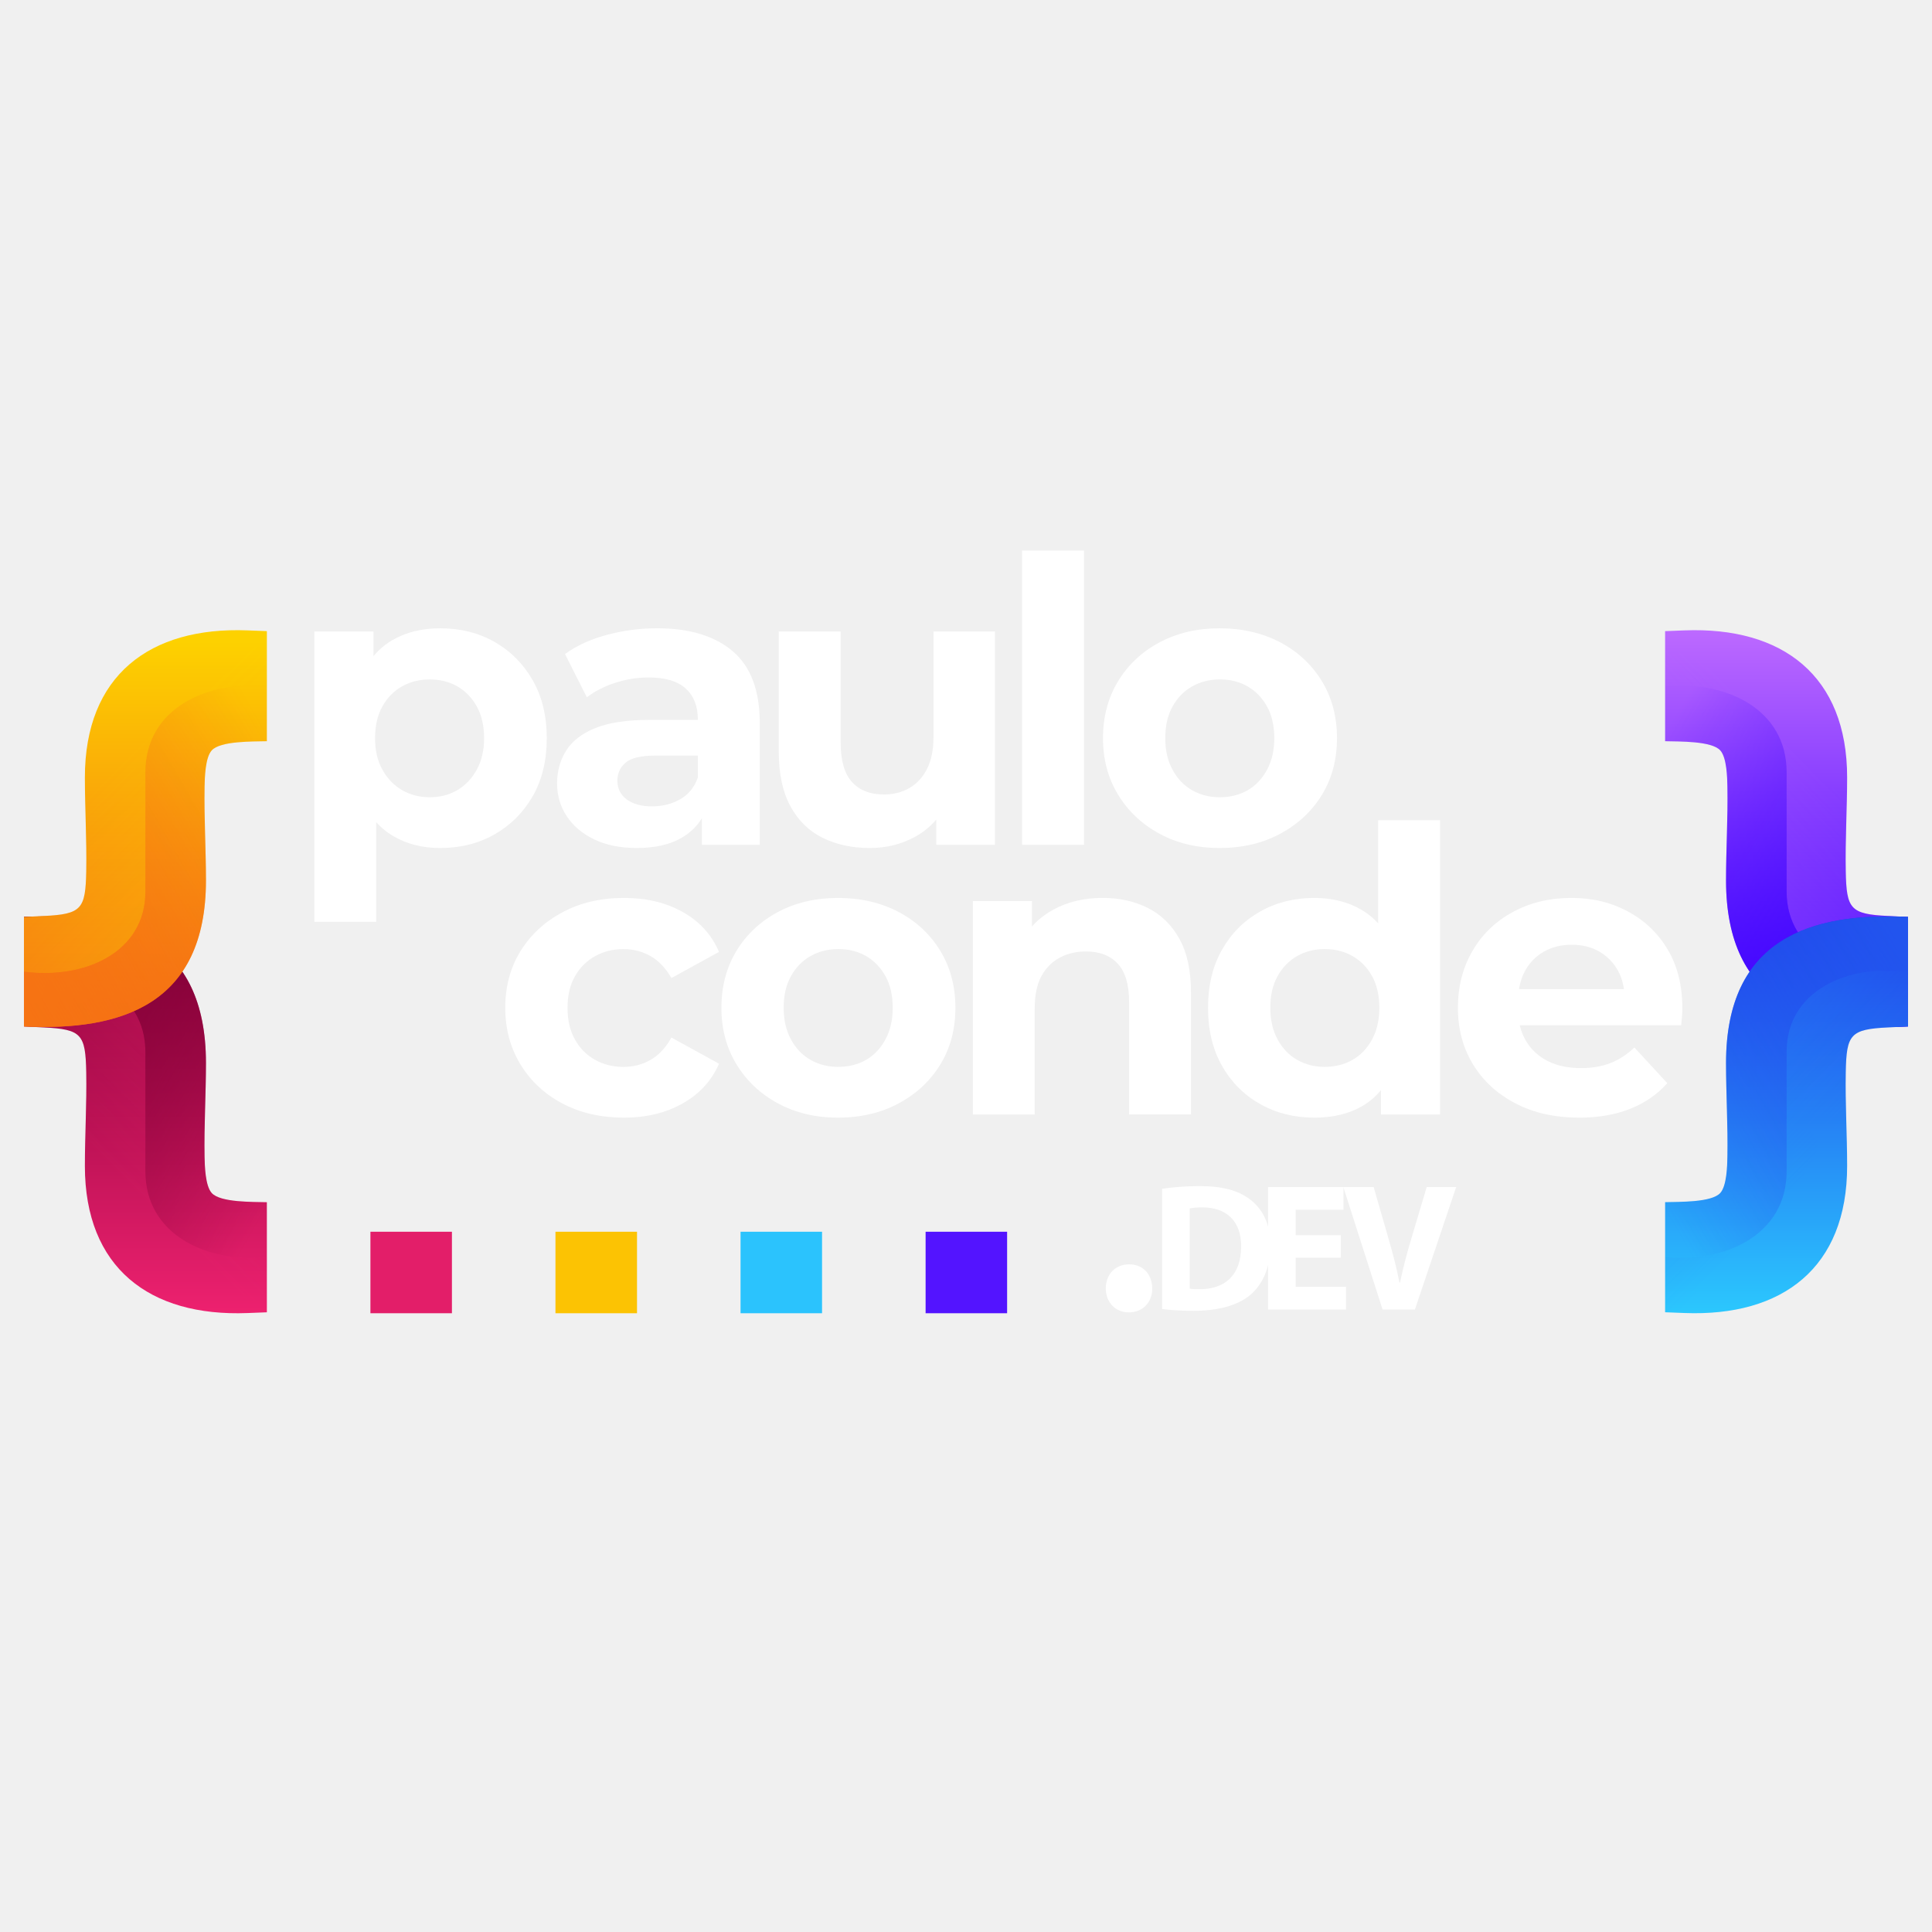
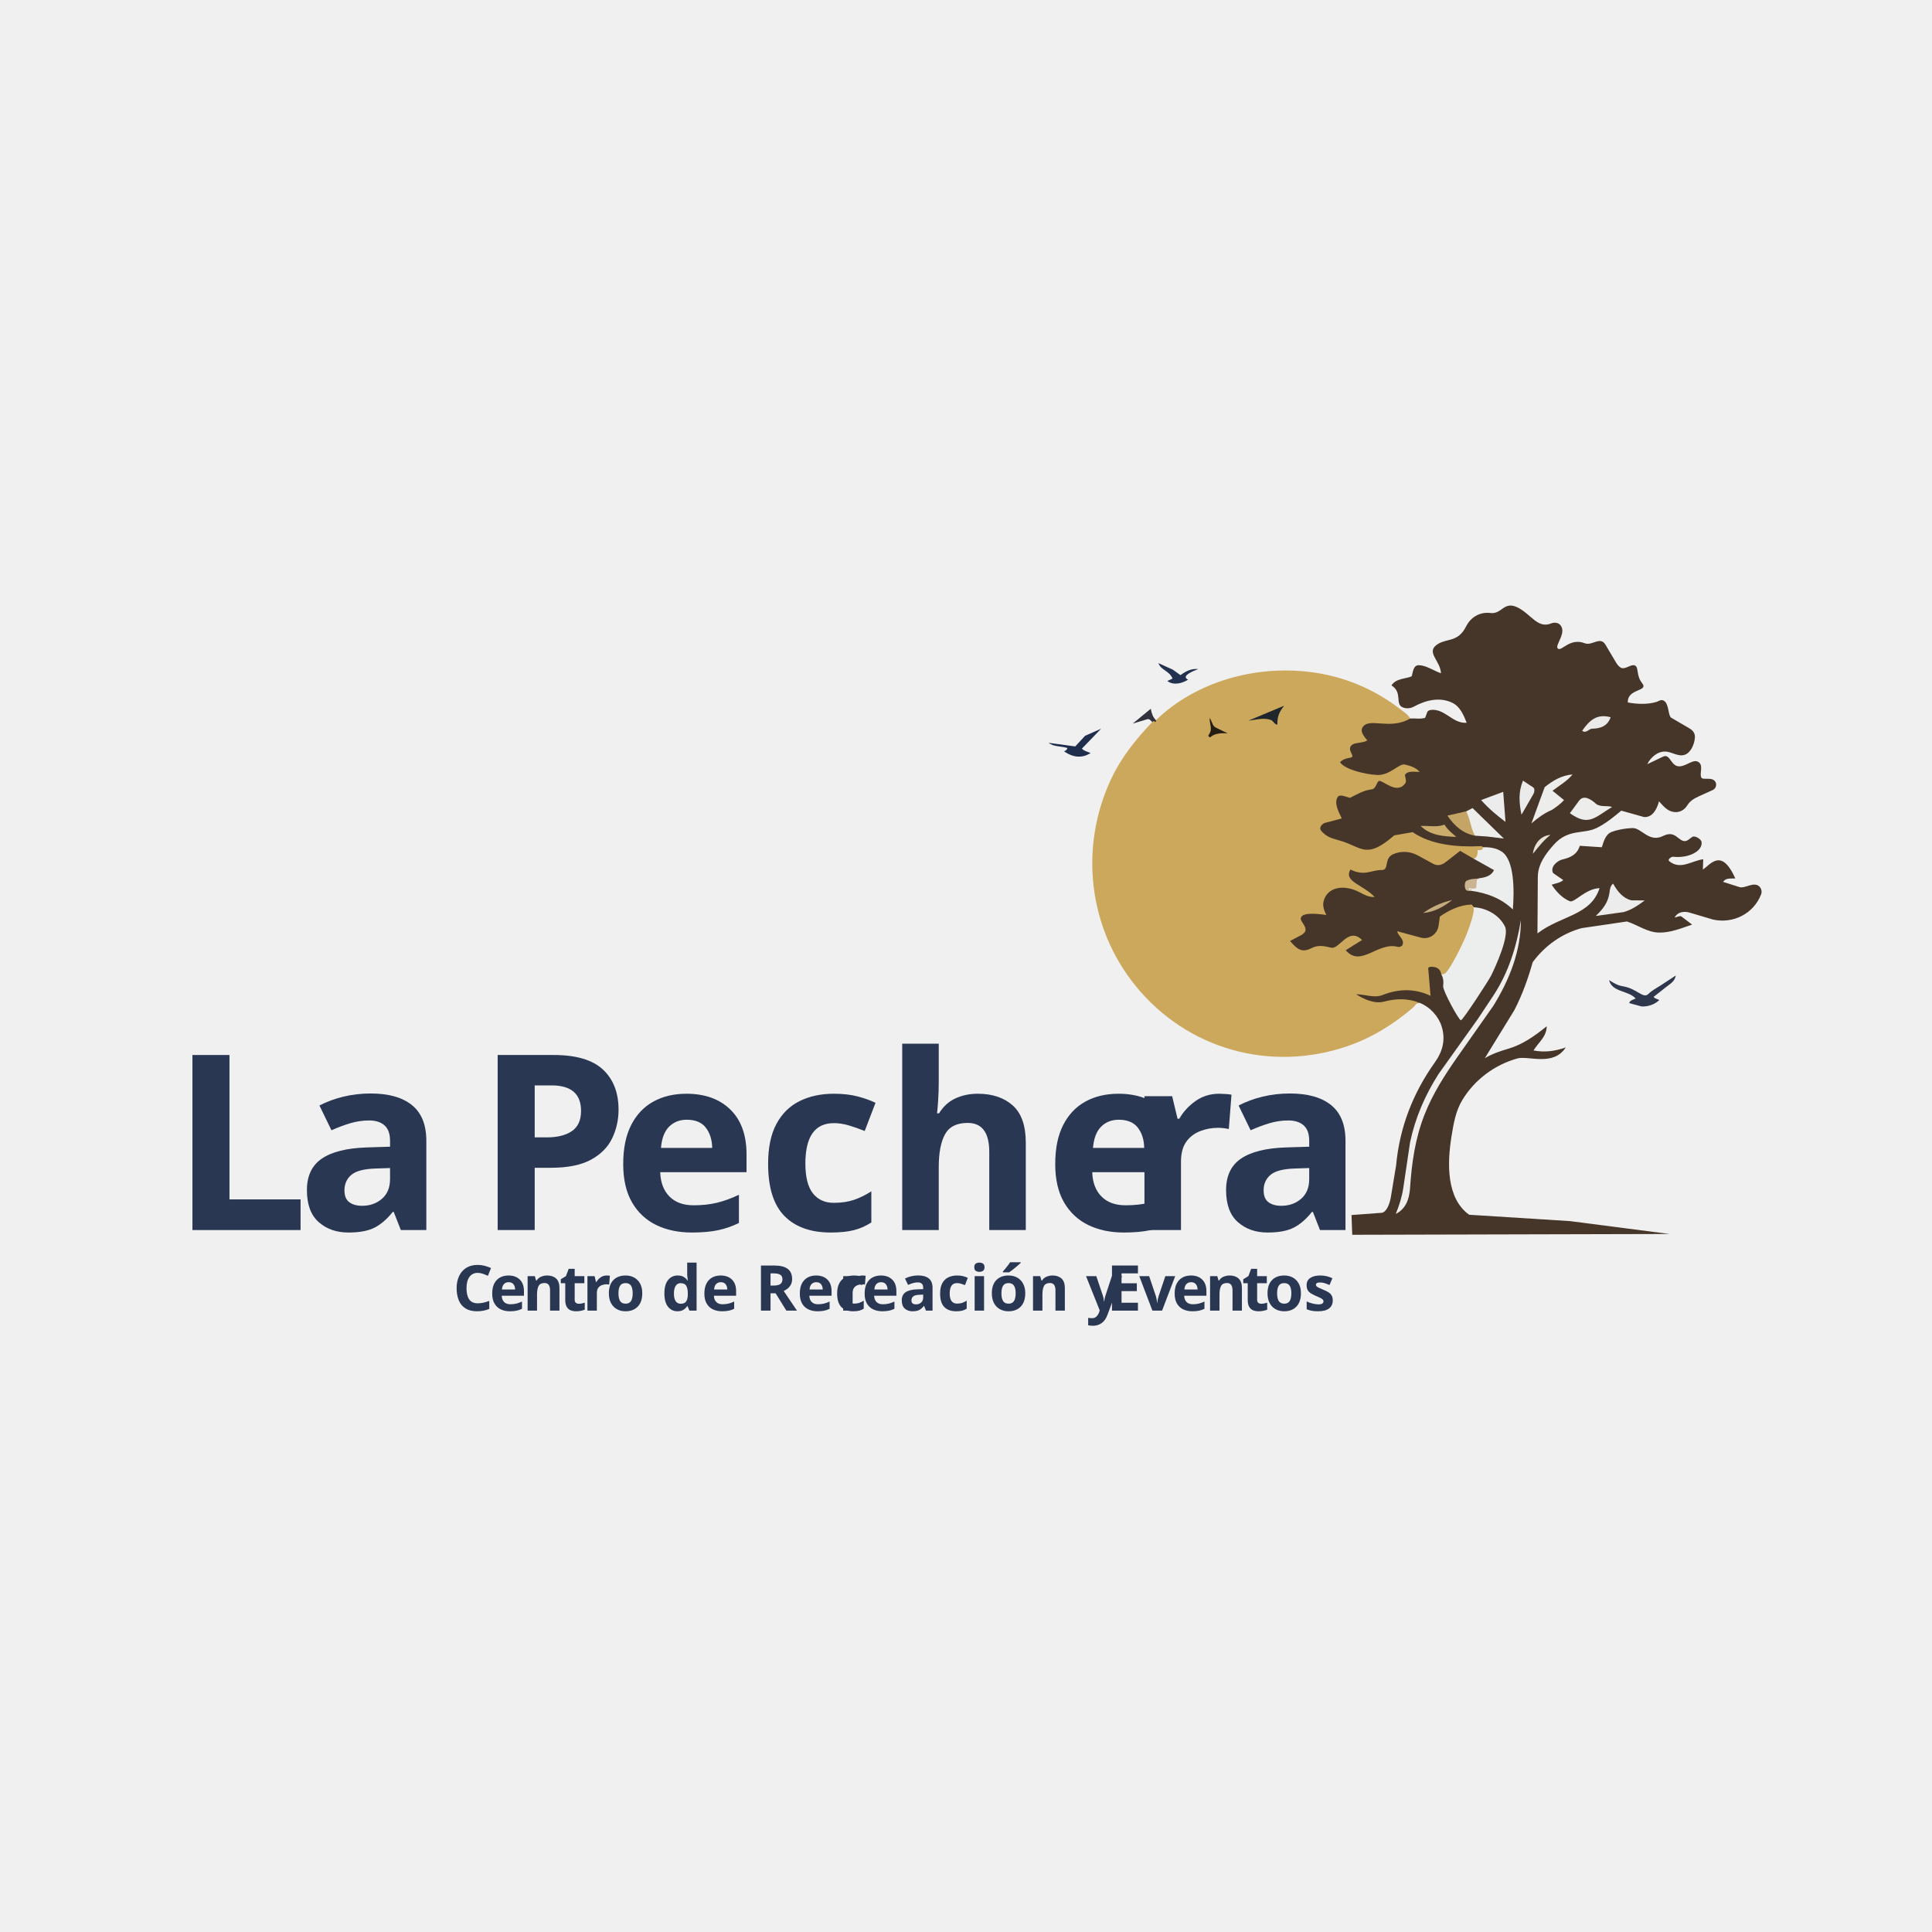
- <svg xmlns="http://www.w3.org/2000/svg" xmlns:xlink="http://www.w3.org/1999/xlink" id="Layer_1" data-name="Layer 1" viewBox="0 0 1080 1080">
+ <svg xmlns="http://www.w3.org/2000/svg" id="Layer_1" data-name="Layer 1" viewBox="0 0 1080 1080">
  <defs>
    <style>
      .cls-1 {
-         mask: url(#mask);
+         fill: #251d13;
      }

      .cls-2 {
-         fill: #f67313;
+         fill: #1f2e4c;
      }

-       .cls-2, .cls-3, .cls-4, .cls-5, .cls-6, .cls-7, .cls-8, .cls-9 {
-         fill-rule: evenodd;
+       .cls-3 {
+         fill: #1f262c;
+       }
+ 
+       .cls-4 {
+         fill: #c9b390;
+       }
+ 
+       .cls-5 {
+         font-size: 35.31px;
+       }
+ 
+       .cls-5, .cls-6 {
+         fill: #293752;
+         font-family: MyriadPro-Bold, 'Myriad Pro';
+         font-weight: 700;
+       }
+ 
+       .cls-6 {
+         font-size: 137.06px;
+       }
+ 
+       .cls-7 {
+         fill: #edecec;
+       }
+ 
+       .cls-8 {
+         fill: #233150;
+       }
+ 
+       .cls-9 {
+         letter-spacing: 0em;
      }

      .cls-10 {
-         fill: #2bc3fd;
+         fill: #efeeec;
      }

      .cls-11 {
-         fill: url(#linear-gradient-8);
+         fill: #cbac6c;
      }

      .cls-12 {
-         fill: url(#linear-gradient-7);
+         fill: #eceded;
      }

      .cls-13 {
-         fill: url(#linear-gradient-5);
+         fill: #c4ac7e;
      }

      .cls-14 {
-         fill: url(#linear-gradient-6);
+         fill: #ecebeb;
      }

      .cls-15 {
-         fill: url(#linear-gradient-9);
+         fill: #cca85c;
      }

      .cls-16 {
-         fill: url(#linear-gradient-4);
+         fill: #c5a565;
      }

      .cls-17 {
-         fill: url(#linear-gradient-3);
+         fill: #32323e;
      }

      .cls-18 {
-         fill: url(#linear-gradient-2);
+         fill: #ebeae8;
      }

      .cls-19 {
-         fill: url(#linear-gradient);
+         fill: #eae2d8;
      }

      .cls-20 {
-         mask: url(#mask-2);
+         fill: #2f374d;
      }

      .cls-21 {
-         mask: url(#mask-3);
+         letter-spacing: -.02em;
      }

      .cls-22 {
-         mask: url(#mask-4);
+         letter-spacing: -.01em;
      }

      .cls-23 {
-         mask: url(#mask-5);
+         letter-spacing: -.02em;
      }

      .cls-24 {
-         mask: url(#mask-7);
+         fill: #ededec;
      }

      .cls-25 {
-         mask: url(#mask-6);
+         letter-spacing: 0em;
      }

      .cls-26 {
-         mask: url(#mask-1);
-       }
- 
-       .cls-3 {
-         fill: #830037;
-       }
- 
-       .cls-4 {
-         fill: #2684f5;
+         letter-spacing: 0em;
      }

      .cls-27 {
-         clip-path: url(#clippath-1);
+         letter-spacing: -.01em;
      }

      .cls-28 {
-         clip-path: url(#clippath-3);
+         letter-spacing: -.01em;
      }

      .cls-29 {
-         clip-path: url(#clippath-2);
+         letter-spacing: 0em;
      }

      .cls-30 {
-         fill: #fcc303;
+         letter-spacing: 0em;
      }

      .cls-31 {
-         fill: #fff;
+         fill: #463629;
      }

      .cls-32 {
-         clip-rule: evenodd;
-         fill: none;
+         letter-spacing: 0em;
      }

      .cls-33 {
-         fill: url(#linear-gradient-10);
-       }
- 
-       .cls-34 {
-         fill: url(#linear-gradient-11);
-       }
- 
-       .cls-35 {
-         fill: url(#linear-gradient-12);
-       }
- 
-       .cls-5 {
-         fill: #eb206e;
-       }
- 
-       .cls-36 {
-         fill: #e31e69;
-       }
- 
-       .cls-6 {
-         fill: #25e;
-       }
- 
-       .cls-7 {
-         fill: #4004ff;
-       }
- 
-       .cls-8 {
-         fill: #b866ff;
-       }
- 
-       .cls-37 {
-         fill: #5314ff;
-       }
- 
-       .cls-38 {
-         clip-path: url(#clippath);
-       }
- 
-       .cls-9 {
-         fill: #fdd000;
+         fill: #ececec;
      }
    </style>
-     <clipPath id="clippath">
-       <path class="cls-32" d="M13.39,512.58v61.22l11.08.54c21.22,1.01,23.33,3.87,23.74,25.06.31,17.34-.76,34.99-.76,52.42,0,56.82,36.12,84.32,90.96,82.18l10.77-.42v-61.54c-7.82-.23-26.04.25-30.86-5.17-3.61-4.06-3.85-15.16-3.97-20.22-.31-17.33.78-34.99.78-52.42,0-69.46-47.42-84.28-101.74-81.65" />
-     </clipPath>
-     <linearGradient id="linear-gradient" x1="-1259.2" y1="586.36" x2="-1259.2" y2="366.56" gradientTransform="translate(-1177.91 1100.66) rotate(-180)" gradientUnits="userSpaceOnUse">
-       <stop offset="0" stop-color="#820036" />
-       <stop offset="1" stop-color="#ed216f" />
-     </linearGradient>
-     <linearGradient id="linear-gradient-2" x1="-1517.02" y1="1001.93" x2="-1337.27" y2="822.18" gradientTransform="translate(-1273.92 1478.39) rotate(-180)" gradientUnits="userSpaceOnUse">
-       <stop offset="0" stop-color="#fff" />
-       <stop offset="1" stop-color="#000" />
-     </linearGradient>
-     <mask id="mask" x="13.39" y="542.42" width="135.79" height="191.69" maskUnits="userSpaceOnUse">
-       <rect class="cls-18" x="13.39" y="542.42" width="135.79" height="191.69" />
-     </mask>
-     <linearGradient id="linear-gradient-3" x1="-1264.51" y1="920.9" x2="-1435.99" y2="821.96" gradientTransform="translate(-1273.92 1476.31) rotate(-180)" xlink:href="#linear-gradient-2" />
-     <mask id="mask-1" x="13.39" y="512.29" width="135.79" height="190.9" maskUnits="userSpaceOnUse">
-       <rect class="cls-17" x="13.39" y="512.29" width="135.79" height="190.9" />
-     </mask>
-     <clipPath id="clippath-1">
-       <path class="cls-32" d="M13.39,573.8v-61.22l11.08-.54c21.22-1.01,23.33-3.88,23.74-25.05.31-17.34-.76-35-.76-52.42,0-56.83,36.12-84.33,90.96-82.18l10.77.42v61.53c-7.82.23-26.04-.25-30.86,5.17-3.61,4.05-3.85,15.16-3.97,20.2-.31,17.34.78,35,.78,52.42,0,69.47-47.42,84.29-101.74,81.65" />
-     </clipPath>
-     <linearGradient id="linear-gradient-4" x1="-1259.2" y1="526.59" x2="-1259.2" y2="742.19" gradientTransform="translate(-1177.91 1100.66) rotate(-180)" gradientUnits="userSpaceOnUse">
-       <stop offset="0" stop-color="#f56b15" />
-       <stop offset="1" stop-color="#fdd100" />
-     </linearGradient>
-     <linearGradient id="linear-gradient-5" x1="-1517.05" y1="855.46" x2="-1337.3" y2="1035.06" gradientTransform="translate(-1273.92 1465.28) rotate(-180)" xlink:href="#linear-gradient-2" />
-     <mask id="mask-2" x="13.39" y="352.27" width="135.79" height="191.68" maskUnits="userSpaceOnUse">
-       <rect class="cls-13" x="13.39" y="352.27" width="135.79" height="191.68" />
-     </mask>
-     <linearGradient id="linear-gradient-6" x1="-1264.5" y1="936.44" x2="-1435.99" y2="1035.39" gradientTransform="translate(-1273.92 1467.41) rotate(-180)" xlink:href="#linear-gradient-2" />
-     <mask id="mask-3" x="13.39" y="383.18" width="135.79" height="190.91" maskUnits="userSpaceOnUse">
-       <rect class="cls-14" x="13.39" y="383.18" width="135.79" height="190.91" />
-     </mask>
-     <clipPath id="clippath-2">
-       <path class="cls-32" d="M1066.61,573.8v-61.22l-11.09-.54c-21.23-1.02-23.34-3.88-23.73-25.06-.33-17.34.77-35,.77-52.41,0-56.83-36.12-84.33-90.97-82.18l-10.78.42v61.53c7.81.23,26.05-.25,30.87,5.17,3.61,4.05,3.86,15.16,3.95,20.2.33,17.34-.77,35-.77,52.42,0,69.47,47.43,84.29,101.74,81.65" />
-     </clipPath>
-     <linearGradient id="linear-gradient-7" x1="-2176.62" y1="526.45" x2="-2176.62" y2="747.71" gradientTransform="translate(-1177.91 1100.66) rotate(-180)" gradientUnits="userSpaceOnUse">
-       <stop offset="0" stop-color="#3a00ff" />
-       <stop offset="1" stop-color="#bc69ff" />
-     </linearGradient>
-     <linearGradient id="linear-gradient-8" x1="-2038.68" y1="855.45" x2="-2218.44" y2="1035.07" gradientTransform="translate(-1201.82 1465.28) rotate(-180)" xlink:href="#linear-gradient-2" />
-     <mask id="mask-4" x="930.81" y="352.26" width="135.79" height="191.69" maskUnits="userSpaceOnUse">
-       <rect class="cls-11" x="930.81" y="352.26" width="135.79" height="191.68" />
-     </mask>
-     <linearGradient id="linear-gradient-9" x1="-2291.23" y1="936.45" x2="-2119.74" y2="1035.4" gradientTransform="translate(-1201.82 1467.41) rotate(-180)" xlink:href="#linear-gradient-2" />
-     <mask id="mask-5" x="930.81" y="383.17" width="135.79" height="190.91" maskUnits="userSpaceOnUse">
-       <rect class="cls-15" x="930.81" y="383.18" width="135.79" height="190.91" />
-     </mask>
-     <clipPath id="clippath-3">
-       <path class="cls-32" d="M1066.61,512.58v61.22l-11.09.53c-21.23,1.01-23.34,3.88-23.73,25.06-.33,17.34.77,35,.77,52.42,0,56.82-36.12,84.32-90.97,82.17l-10.78-.42v-61.55c7.81-.23,26.05.26,30.87-5.16,3.61-4.06,3.86-15.17,3.95-20.22.33-17.34-.77-34.99-.77-52.42,0-69.46,47.43-84.3,101.74-81.65" />
-     </clipPath>
-     <linearGradient id="linear-gradient-10" x1="-2176.62" y1="613.64" x2="-2176.62" y2="350.17" gradientTransform="translate(-1177.91 1100.66) rotate(-180)" gradientUnits="userSpaceOnUse">
-       <stop offset="0" stop-color="#1e27e8" />
-       <stop offset="1" stop-color="#2cd2ff" />
-     </linearGradient>
-     <linearGradient id="linear-gradient-11" x1="-2291.23" y1="920.91" x2="-2119.74" y2="821.96" gradientTransform="translate(-1201.82 1476.31) rotate(-180)" xlink:href="#linear-gradient-2" />
-     <mask id="mask-6" x="930.81" y="512.28" width="135.79" height="190.91" maskUnits="userSpaceOnUse">
-       <rect class="cls-34" x="930.81" y="512.28" width="135.79" height="190.91" />
-     </mask>
-     <linearGradient id="linear-gradient-12" x1="-2038.73" y1="1001.93" x2="-2218.48" y2="822.18" gradientTransform="translate(-1201.82 1478.39) rotate(-180)" xlink:href="#linear-gradient-2" />
-     <mask id="mask-7" x="930.81" y="542.42" width="135.79" height="191.69" maskUnits="userSpaceOnUse">
-       <rect class="cls-35" x="930.81" y="542.42" width="135.79" height="191.69" />
-     </mask>
  </defs>
-   <g>
-     <path class="cls-31" d="M175.73,515.28v-162.29h33.03v24.39l-.67,35.47,2.22,35.25v67.18h-34.59ZM246.01,474.04c-9.9,0-18.62-2.22-26.16-6.65-7.54-4.43-13.41-11.2-17.62-20.29s-6.32-20.58-6.32-34.47,2-25.57,5.99-34.59c3.99-9.01,9.79-15.74,17.4-20.17,7.61-4.43,16.52-6.65,26.72-6.65,11.38,0,21.54,2.55,30.48,7.65,8.94,5.1,16.04,12.23,21.28,21.39,5.24,9.17,7.87,19.95,7.87,32.37s-2.63,23.39-7.87,32.48c-5.25,9.09-12.34,16.18-21.28,21.28-8.94,5.1-19.1,7.65-30.48,7.65ZM240.25,445.66c5.76,0,10.9-1.33,15.41-3.99,4.51-2.66,8.13-6.46,10.86-11.42,2.73-4.95,4.1-10.83,4.1-17.62s-1.37-12.86-4.1-17.74c-2.74-4.88-6.36-8.61-10.86-11.2-4.51-2.58-9.64-3.88-15.41-3.88s-10.94,1.3-15.52,3.88c-4.58,2.59-8.24,6.32-10.97,11.2-2.74,4.88-4.1,10.79-4.1,17.74s1.36,12.67,4.1,17.62c2.73,4.95,6.39,8.76,10.97,11.42,4.58,2.66,9.75,3.99,15.52,3.99Z" />
-     <path class="cls-31" d="M355.97,474.04c-9.17,0-17.07-1.59-23.72-4.77-6.65-3.18-11.79-7.5-15.41-12.97-3.62-5.47-5.43-11.6-5.43-18.4s1.74-13.12,5.21-18.51c3.47-5.39,8.98-9.57,16.52-12.53,7.54-2.96,17.44-4.43,29.71-4.43h31.48v19.95h-27.93c-8.13,0-13.71,1.33-16.74,3.99-3.03,2.66-4.54,5.99-4.54,9.98,0,4.43,1.74,7.95,5.21,10.53,3.47,2.59,8.16,3.88,14.08,3.88s11.2-1.33,15.85-3.99c4.66-2.66,7.94-6.72,9.87-12.19l5.32,16.18c-2.52,7.39-7.09,13.12-13.75,17.18-6.65,4.07-15.22,6.1-25.72,6.1ZM392.33,472.27v-23.28l-2.22-5.1v-41.68c0-7.39-2.26-13.15-6.76-17.29-4.51-4.14-11.42-6.21-20.73-6.21-6.36,0-12.6,1-18.73,2.99-6.13,2-11.42,4.69-15.85,8.09l-12.19-24.17c6.5-4.73,14.33-8.31,23.5-10.75,9.16-2.44,18.47-3.66,27.93-3.66,18.18,0,32.29,4.29,42.35,12.86,10.05,8.57,15.08,21.95,15.08,40.13v68.06h-32.37Z" />
-     <path class="cls-31" d="M486.33,474.04c-10.05,0-18.92-1.92-26.6-5.76-7.69-3.84-13.67-9.75-17.96-17.74-4.29-7.98-6.43-18.03-6.43-30.15v-67.4h34.59v62.08c0,10.05,2.11,17.4,6.32,22.06,4.21,4.66,10.16,6.98,17.85,6.98,5.32,0,10.05-1.18,14.19-3.55,4.14-2.36,7.43-5.91,9.87-10.64,2.44-4.73,3.66-10.64,3.66-17.74v-59.19h34.36v119.28h-32.81v-33.03l5.99,9.75c-4.14,8.28-10.05,14.52-17.74,18.73-7.69,4.21-16.11,6.32-25.27,6.32Z" />
-     <path class="cls-31" d="M571.35,472.27v-164.5h34.59v164.5h-34.59Z" />
-     <path class="cls-31" d="M681.76,474.04c-12.56,0-23.76-2.66-33.59-7.98-9.83-5.32-17.55-12.6-23.17-21.84-5.62-9.24-8.42-19.77-8.42-31.59s2.81-22.58,8.42-31.81c5.62-9.23,13.34-16.48,23.17-21.73,9.83-5.24,21.02-7.87,33.59-7.87s24.02,2.63,33.92,7.87c9.9,5.25,17.66,12.49,23.28,21.73,5.62,9.24,8.42,19.84,8.42,31.81s-2.81,22.54-8.42,31.7c-5.62,9.17-13.38,16.41-23.28,21.73-9.9,5.32-21.21,7.98-33.92,7.98ZM681.76,445.66c5.91,0,11.12-1.29,15.63-3.88,4.51-2.58,8.13-6.39,10.86-11.42,2.73-5.02,4.1-10.94,4.1-17.74s-1.37-12.86-4.1-17.74c-2.74-4.88-6.36-8.61-10.86-11.2-4.51-2.58-9.64-3.88-15.41-3.88s-10.94,1.3-15.52,3.88c-4.58,2.59-8.24,6.32-10.97,11.2-2.74,4.88-4.1,10.79-4.1,17.74s1.36,12.71,4.1,17.74c2.73,5.03,6.39,8.83,10.97,11.42,4.58,2.59,9.68,3.88,15.3,3.88Z" />
-   </g>
-   <g>
-     <path class="cls-31" d="M348.73,624.77c-12.86,0-24.28-2.62-34.25-7.87-9.98-5.24-17.81-12.53-23.5-21.84-5.69-9.31-8.54-19.88-8.54-31.7s2.84-22.54,8.54-31.7c5.69-9.16,13.52-16.41,23.5-21.73s21.39-7.98,34.25-7.98,23.54,2.63,32.92,7.87c9.38,5.25,16.15,12.68,20.29,22.28l-26.6,14.63c-3.25-5.62-7.17-9.72-11.75-12.3-4.58-2.58-9.61-3.88-15.08-3.88-5.76,0-11.01,1.3-15.74,3.88-4.73,2.59-8.5,6.32-11.31,11.2-2.81,4.88-4.21,10.79-4.21,17.74s1.4,12.9,4.21,17.85c2.81,4.95,6.58,8.72,11.31,11.31,4.73,2.59,9.98,3.88,15.74,3.88,5.47,0,10.49-1.29,15.08-3.88,4.58-2.58,8.5-6.76,11.75-12.53l26.6,14.63c-4.14,9.46-10.9,16.85-20.29,22.17-9.39,5.32-20.36,7.98-32.92,7.98Z" />
-     <path class="cls-31" d="M468.45,624.77c-12.56,0-23.76-2.66-33.59-7.98-9.83-5.32-17.55-12.6-23.17-21.84-5.62-9.24-8.42-19.77-8.42-31.59s2.81-22.58,8.42-31.81c5.62-9.23,13.34-16.48,23.17-21.73,9.83-5.24,21.02-7.87,33.59-7.87s24.02,2.63,33.92,7.87c9.9,5.25,17.66,12.49,23.28,21.73,5.62,9.24,8.42,19.84,8.42,31.81s-2.81,22.54-8.42,31.7c-5.62,9.17-13.38,16.41-23.28,21.73-9.9,5.32-21.21,7.98-33.92,7.98ZM468.45,596.39c5.91,0,11.12-1.29,15.63-3.88,4.51-2.58,8.13-6.39,10.86-11.42,2.73-5.02,4.1-10.94,4.1-17.74s-1.37-12.86-4.1-17.74c-2.74-4.88-6.36-8.61-10.86-11.2-4.51-2.58-9.64-3.88-15.41-3.88s-10.94,1.3-15.52,3.88c-4.58,2.59-8.24,6.32-10.97,11.2-2.74,4.88-4.1,10.79-4.1,17.74s1.36,12.71,4.1,17.74c2.73,5.03,6.39,8.83,10.97,11.42,4.58,2.59,9.68,3.88,15.3,3.88Z" />
-     <path class="cls-31" d="M543.83,623v-119.28h33.03v33.03l-6.21-9.98c4.29-7.98,10.42-14.11,18.4-18.4,7.98-4.29,17.07-6.43,27.27-6.43,9.46,0,17.92,1.88,25.38,5.65,7.46,3.77,13.34,9.53,17.63,17.29,4.29,7.76,6.43,17.7,6.43,29.82v68.28h-34.59v-62.96c0-9.61-2.11-16.7-6.32-21.28-4.21-4.58-10.16-6.87-17.85-6.87-5.47,0-10.39,1.19-14.74,3.55-4.36,2.37-7.76,5.84-10.2,10.42-2.44,4.58-3.66,10.64-3.66,18.18v58.97h-34.59Z" />
-     <path class="cls-31" d="M734.71,624.77c-11.23,0-21.36-2.55-30.37-7.65-9.02-5.1-16.11-12.23-21.28-21.39-5.18-9.16-7.76-19.95-7.76-32.37s2.58-23.2,7.76-32.37c5.17-9.16,12.27-16.29,21.28-21.39,9.01-5.1,19.14-7.65,30.37-7.65,10.05,0,18.84,2.22,26.38,6.65,7.54,4.43,13.38,11.16,17.51,20.17,4.14,9.02,6.21,20.55,6.21,34.59s-2,25.42-5.99,34.59c-3.99,9.17-9.72,15.93-17.18,20.29-7.46,4.36-16.44,6.54-26.94,6.54ZM740.48,596.39c5.76,0,10.94-1.29,15.52-3.88,4.58-2.58,8.24-6.39,10.97-11.42,2.73-5.02,4.1-10.94,4.1-17.74s-1.37-12.86-4.1-17.74c-2.74-4.88-6.39-8.61-10.97-11.2-4.58-2.58-9.75-3.88-15.52-3.88s-10.72,1.3-15.3,3.88c-4.58,2.59-8.24,6.32-10.97,11.2-2.74,4.88-4.1,10.79-4.1,17.74s1.36,12.71,4.1,17.74c2.73,5.03,6.39,8.83,10.97,11.42,4.58,2.59,9.68,3.88,15.3,3.88ZM771.96,623v-24.39l.67-35.47-2.22-35.25v-69.39h34.59v164.5h-33.03Z" />
-     <path class="cls-31" d="M882.81,624.77c-13.6,0-25.5-2.66-35.69-7.98s-18.11-12.6-23.72-21.84c-5.62-9.24-8.42-19.77-8.42-31.59s2.7-22.39,8.09-31.7c5.39-9.31,12.93-16.59,22.61-21.84,9.68-5.24,20.58-7.87,32.7-7.87s22.21,2.52,31.59,7.54c9.38,5.03,16.81,12.12,22.28,21.28,5.47,9.17,8.2,20.17,8.2,33.03,0,1.33-.08,2.85-.22,4.54-.15,1.7-.3,3.29-.44,4.77h-96.88v-20.17h78.7l-13.52,5.99c.15-6.21-1.04-11.6-3.55-16.18-2.52-4.58-5.99-8.17-10.42-10.75-4.43-2.58-9.61-3.88-15.52-3.88s-11.12,1.3-15.63,3.88c-4.51,2.59-8.02,6.21-10.53,10.86-2.51,4.66-3.77,10.16-3.77,16.52v5.32c0,6.65,1.48,12.42,4.43,17.29,2.96,4.88,7.02,8.61,12.19,11.2,5.17,2.59,11.38,3.88,18.62,3.88,6.21,0,11.71-.96,16.52-2.88,4.8-1.92,9.2-4.8,13.19-8.65l18.4,19.95c-5.47,6.21-12.34,10.97-20.62,14.3-8.28,3.33-17.81,4.99-28.6,4.99Z" />
-   </g>
-   <g class="cls-38">
-     <rect class="cls-19" x="13.39" y="509.94" width="135.79" height="226.19" />
-   </g>
-   <g class="cls-1">
-     <path class="cls-5" d="M13.39,543.19c33.49-4.46,67.88,10.51,67.88,44.77v66.73c0,35.56,34.3,51.29,67.91,48.1v30.77l-10.77.42c-54.85,2.15-90.96-25.35-90.96-82.18,0-17.43,1.08-35.07.76-52.42-.41-21.19-2.52-24.05-23.74-25.06l-11.08-.54v-30.61Z" />
-   </g>
-   <g class="cls-26">
-     <path class="cls-3" d="M13.39,512.58v30.61c33.49-4.46,67.88,10.51,67.88,44.77v66.73c0,35.56,34.3,51.29,67.91,48.1v-30.77c-7.82-.23-26.04.25-30.86-5.17-3.61-4.06-3.85-15.16-3.97-20.22-.31-17.33.78-34.99.78-52.42,0-69.46-47.42-84.28-101.74-81.65" />
-   </g>
-   <g class="cls-27">
-     <rect class="cls-16" x="13.39" y="350.23" width="135.79" height="226.2" />
-   </g>
-   <g class="cls-20">
-     <path class="cls-9" d="M13.39,543.18c33.49,4.46,67.88-10.51,67.88-44.77v-66.73c0-35.55,34.3-51.28,67.91-48.09v-30.77l-10.77-.42c-54.85-2.15-90.96,25.35-90.96,82.18,0,17.43,1.08,35.08.76,52.42-.41,21.17-2.52,24.04-23.74,25.05l-11.08.54v30.6Z" />
-   </g>
-   <g class="cls-21">
-     <path class="cls-2" d="M13.39,573.8v-30.62c33.49,4.46,67.88-10.51,67.88-44.77v-66.73c0-35.55,34.3-51.28,67.91-48.09v30.76c-7.82.23-26.04-.25-30.86,5.17-3.61,4.05-3.85,15.16-3.97,20.2-.31,17.34.78,35,.78,52.42,0,69.47-47.42,84.29-101.74,81.65" />
-   </g>
-   <g class="cls-29">
-     <rect class="cls-12" x="930.81" y="350.23" width="135.79" height="226.2" />
-   </g>
-   <g class="cls-22">
-     <path class="cls-8" d="M1066.61,543.18c-33.49,4.46-67.87-10.51-67.87-44.77v-66.73c0-35.55-34.31-51.29-67.92-48.1v-30.76l10.78-.42c54.85-2.15,90.97,25.35,90.97,82.18,0,17.41-1.1,35.07-.77,52.41.4,21.18,2.5,24.04,23.73,25.06l11.09.54v30.6Z" />
-   </g>
-   <g class="cls-23">
-     <path class="cls-7" d="M1066.61,573.8v-30.62c-33.49,4.46-67.87-10.51-67.87-44.77v-66.73c0-35.55-34.31-51.29-67.92-48.1v30.77c7.81.23,26.05-.25,30.87,5.17,3.61,4.05,3.86,15.16,3.95,20.2.33,17.34-.77,35-.77,52.42,0,69.47,47.43,84.29,101.74,81.65" />
-   </g>
-   <g class="cls-28">
-     <rect class="cls-33" x="930.81" y="509.93" width="135.79" height="226.21" />
-   </g>
-   <g class="cls-25">
-     <path class="cls-6" d="M1066.61,512.58v30.6c-33.49-4.45-67.87,10.52-67.87,44.78v66.73c0,35.56-34.31,51.28-67.92,48.1v-30.77c7.81-.23,26.05.26,30.87-5.16,3.61-4.06,3.86-15.17,3.95-20.22.33-17.34-.77-34.99-.77-52.42,0-69.46,47.43-84.3,101.74-81.65" />
-   </g>
-   <g class="cls-24">
-     <path class="cls-4" d="M1066.61,543.18c-33.49-4.45-67.87,10.52-67.87,44.78v66.73c0,35.56-34.31,51.28-67.92,48.1v30.77l10.78.42c54.85,2.15,90.97-25.35,90.97-82.17,0-17.43-1.1-35.08-.77-52.42.4-21.18,2.5-24.05,23.73-25.06l11.09-.53v-30.62Z" />
-   </g>
-   <g>
-     <rect class="cls-37" x="517.42" y="688.55" width="45.56" height="45.56" />
-     <rect class="cls-10" x="413.97" y="688.55" width="45.56" height="45.56" />
-     <rect class="cls-30" x="310.51" y="688.55" width="45.58" height="45.56" />
-     <rect class="cls-36" x="207.07" y="688.55" width="45.56" height="45.56" />
-   </g>
-   <g>
-     <path class="cls-31" d="M618.15,720.27c0-7.98,5.37-13.5,13.06-13.5s12.77,5.37,12.92,13.5c0,7.69-5.23,13.35-13.21,13.35-7.4,0-12.77-5.66-12.77-13.35Z" />
-     <path class="cls-31" d="M649.61,664.56c5.69-.91,13.11-1.52,20.83-1.52,13.11,0,21.64,2.44,28.15,7.32,7.11,5.28,11.58,13.72,11.58,25.81,0,13.11-4.78,22.15-11.28,27.74-7.21,6-18.29,8.84-31.7,8.84-8.03,0-13.82-.51-17.58-1.02v-67.16ZM665.05,720.34c1.32.31,3.56.31,5.39.31,14.12.1,23.37-7.62,23.37-23.98,0-14.23-8.33-21.74-21.74-21.74-3.35,0-5.69.31-7.01.61v44.81Z" />
-     <path class="cls-31" d="M749.49,703.07h-25.2v16.26h28.15v12.7h-43.59v-68.48h42.17v12.7h-26.72v14.23h25.2v12.6Z" />
-     <path class="cls-31" d="M772.86,732.02l-21.95-68.48h16.97l8.33,28.96c2.34,8.23,4.47,15.95,6.1,24.49h.3c1.73-8.23,3.86-16.36,6.2-24.18l8.74-29.26h16.46l-23.06,68.48h-18.09Z" />
-   </g>
+   <path class="cls-20" d="M914.36,558.16c-4.46-4.73-13.05-3.32-14.9-10.28,2.71,1.65,4.73,2.97,7.61,3.43,8.21,1.3,11.41,7.31,14.46,4.26,1.98-1.98,4.38-3.13,6.72-4.67l8.52-5.59c-.53,3.27-3.03,4.59-5.04,6.17l-7.37,5.8c.93,1.09,1.93,1.07,3.21,1.73-2.45,2.45-6.24,3.79-9.93,3.6l-6.91-1.86c.43-1.49,1.65-1.7,3.63-2.59Z" />
+   <path class="cls-2" d="M594.7,419.9c.72.1,2.3-1.17,1.83-1.82-3.97-1.1-7.41-.57-10.39-2.84l14.92,2.02,5.52-5.95,8.96-3.96-10.75,11.13c1.4,1.48,2.87,1.55,4.85,2.49-4.76,3.01-9.86,2.58-14.92-1.07Z" />
+   <path class="cls-8" d="M669.86,374.02c-5.49,2.03-9.14,4.36-5.7,5.9-3.39,2.16-8.2,3.35-11.62.76l2.91-1.34c-1.62-4.32-6.7-4.8-7.84-8.63l8.08,3.67,4.18,3.03c3.04-2.18,6.05-3.85,9.99-3.38Z" />
+   <path class="cls-17" d="M646.22,402.62c.91.93,1.91,1.79,2.25,3.4-1.88-.64-3.11-1.48-4.3-2.35-.8-.58-1.43-2.06-2.97-1.59l-8.01,2.43,10.08-8.3c.64,3.06,1.29,4.72,2.95,6.42Z" />
+   <path class="cls-12" d="M805.74,544.75c7.68-10.86,15.99-26.03,16.84-39.04,7.69-.13,15.8,3.95,19.73,11.03s-6.63,29.4-11.96,36.88l-14.07,19.74c-4.6-11.39-13.33-16.01-10.54-28.62Z" />
+   <path class="cls-31" d="M793.48,560.6c-2.45.61-4.39.26-6.85-.3l-9.04.26c-6.07,2.02-12.53,1.32-17.92-2.13-6.98-4.46,3.6-4.2,7.15-2.96l3.11.04c9.14-3.12,18.45-5.03,27.8-1.21.06-3.92-.18-8.06-.7-12.43,1.38-5.46,11.24-2.36,8.71,2.88,1,1.68,1.33,3.87,1,6.56-.3,2.37,8.96,19.44,9.96,19.02,1.39-.57,15.36-22.01,16.8-24.89,2.61-5.19,10.37-22.29,7.79-27.51-3.22-6.51-10.41-10.41-17.49-10.78l-1.22-1.44c-1,1.36-2.64,2.05-4.91,2.09-4.13,1.22-8.01,3.01-11.66,5.36.11,15.3-10.94,13.49-21.85,9.97,3.94,5.9-.16,8.69-6.06,7.2-4.62.72-9.09,2.23-13.42,4.53-2.65,1.01-5.79,1.77-8.56.78-9.36-3.37-2.65-7.42,2.85-10.34-3.57-1.25-7.23.33-10.97,4.75-2.32,1.32-5,1.42-8.04.32-3.43-.04-6.91.72-10.46,2.28-2.42-.12-3.18-.41-5.21-1.55-7.18-4.01-3.26-7.54,2.55-9.68,1.32-.82,1.94-1.35,1.29-2.86-7-9.57,4.11-9.77,10.95-8.9-4.13-15.15,13.38-18.19,23.52-11.18-4.7-2.13-8.01-5.19-9.92-9.18-.22-4.25,2.09-5.27,6.92-3.07,4.47-.04,8.94-.5,13.43-1.38,3.67-17.02,20.12-8.63,30.11-2.74,4.08-1.03,7.89-3.35,11.43-6.98,2.95-1.27,8.71,1.85,9.35,4.98.33-.45.87-1.09,1.23-.94,1.68.69,10.77,5.79,11.1,6.91.84,2.86-6.42,7.72-8.64,4.81-1.76,1.09-3.55,1.78-5.39,2.07-3.6.31-1.96,4.86.49,5.06.31-.25.62-.47.98-.59,4.82-1.67,16.75,4.61,20.75,7.97,1.74-1.27-1.06-20.74-2.59-24.12-2.22-4.89-6.71-6.21-11.8-6.24l-1.04-1.41c-1.81-.52-4.18-.61-5.32.94-9.65,1.61-26.25-2.52-34.36-8.08l-9.29,1.72c-9.14,9.42-17.68,10.08-28.74,3.95-6.27-1.3-21.71-7.13-10.8-13.59l7.37-1.95c-3.49-6.81-3.97-16.67,6.7-12.02,3.76-2.32,7.91-4.21,12.31-4.83,1.64-3.55,3.6-4.96,5.88-4.24,4.84,3.72,8.71,4.24,11.61,1.56-1.05-4.28.35-6.7,4.21-7.26-1.44-.67-2.91-1-4.38-.99-9.64,7.19-19.08,6.97-29.99,2.39-7.29-3.06-9.11-6.68.06-9.3-3.3-6.37,2.17-8.06,7.61-8.58-4.04-6-2.12-9.47,4.85-10.57,6.99,1.06,13.58.47,19.77-1.78l1.78.65c2.34-.2,5.83.45,8.37-.39l1.23-3.25c.39-1.04,2.29-1.32,3.81-1.2,6.97.59,10.85,7.76,18.2,7.22-1.83-4.57-3.78-9.05-7.94-11.11-7.09-3.5-14.95-1.54-21.65,2.12-1.74.95-3.86,1.12-5.6.59-5.53-1.69-.14-8.21-6.86-12.5,2.61-4,7.81-3.56,11.28-5.06.74-1.96.71-6.44,4.25-6.22,4.25.26,7.87,3.01,12.14,4.51-.25-7.16-8.96-11.9-1.7-16.37,5.28-3.25,11.31-.93,15.78-9.87,2.61-5.22,7.81-8.18,13.59-7.45,6.55.83,7.41-7.16,15.53-2.92,7.41,3.88,10.88,11.82,18.51,8.71,1.64-.67,3.6-.38,4.65.6,4.7,4.4-3.37,12.01-.87,13.59,2.21,1.39,6.6-6.28,14.97-3.05,3.98,1.54,8.6-4.08,11.45.72l6.1,10.26c.68,1.15,1.8,2.33,2.65,2.72,2.44,1.12,5.66-2.26,7.75-1.3,2.33,1.07.54,5.45,4.04,9.89,3.84,4.87-8.38,2.8-7.99,10.8,5.31.94,10.91,1.22,16.08-.34,1.26-.38,2.3-1.41,3.78-.78,3.27,1.38,2.52,8.55,4.41,9.65l9.93,5.8c1.95,1.14,3.51,2.66,3.29,5.39-.28,3.53-2.2,8.38-5.78,9.55s-7.16-1.69-10.62-1.84c-4.51-.19-8.38,3.34-10.24,7.06l8.89-4.23c4.13-1.96,4.24,6.12,9.67,5.41,3.95-.52,7.54-4.42,10.35-2.2,2.54,2.01.14,6.51,1.35,8.53,1,1.67,6.42-.87,8.03,2.74.58,1.3.09,3.4-1.65,4.19l-7.82,3.54c-2.63,1.19-4.91,2.56-6.42,5.02-1.67,2.75-4.6,4.28-7.86,3.68-3.49-.65-5.41-3.14-7.96-5.92-1.26,4.7-3.78,9.15-8.43,8.78l-12.67-3.56c-4.42,3.66-8.72,7.26-13.88,9.75-7.28,3.5-15.74.24-23.76,9.2-4.37,4.88-8.96,10.83-9.01,18.03l-.2,31.64c12.96-10.03,29.77-9.85,34.71-25.31-8.08.38-14.07,8.4-16.65,7.32-4.28-1.79-7.6-5.38-10.12-9.24,2.43-.83,4.66-.98,6.49-2.58l-5.68-3.92c-1.77-3.25,2.01-6.85,5.31-7.63,4.56-1.07,8.11-2.8,9.61-7.61l12.3.81c1.04-3.16,2.07-7.26,5.5-8.56,3.58-1.35,7.64-2,11.59-2.17,5.13-.22,9.23,8.4,17.21,4.4,6.93-3.47,8.44,3.18,12.29,2.88,1.52-.12,2.43-1.38,4.04-2.37,1.41-.86,4.93,1.21,5.14,2.92.65,5.21-7.45,9.14-15.78,8.22-1.27-.14-3.32,1.58-2.34,2.41,6.24,5.24,12.61-.22,19.05-1.03l-.21,5.8c2.47-1.75,4.02-3.75,6.71-4.81,4.97-1.96,8.67,3.61,11.43,9.74-3.03.17-5.21-.39-6.85,1.92l9.26,2.94c2.88.91,7.69-3.09,10.8-.56,1.19.97,1.9,2.83,1.19,4.65-4.18,10.74-15.51,16.48-26.73,14.07l-13.27-3.93c-3.32-.98-6.89-.18-8.3,2.77,1.49-.33,3.06-1.15,3.84-.55l5.91,4.49c-6.03,2.02-11.91,4.56-18.46,4.47s-12.11-4.36-17.99-6.21l-25.32,3.73c-11.16,3.05-20.54,9.85-27.34,19.02-2.71,9.55-5.83,18.27-10.32,26.93l-16.45,26.75c4.49-2.62,8.53-3.93,13.03-5.26,8.2-2.43,14.61-7.01,21.58-12.59-.11,6.01-4.59,8.91-7.39,13.53,6.09,1.11,11.55.56,18.02-1.7-6.92,10.79-20.87,4.48-27.01,6.16-12.68,3.47-23.98,11.94-30.78,23.2-3.8,6.29-4.93,13.34-6.08,20.42-2.49,15.31-2.79,34.71,9.89,43.75l56.37,3.56,55.64,7.2-177.38.44-.41-11.04,16.72-1.23c3.06-.22,4.78-5.76,5.25-8.62l2.97-17.95c1.94-21.08,9.36-40.32,21.64-57.52,4.29-6,6.14-12.57,3.83-20.05-1.73-5.62-6.41-10.94-12.47-13.31Z" />
+   <path class="cls-10" d="M780.25,678.59c1.97-4.9,3.43-9.36,4.2-14.54l3.79-25.49c2.92-13.78,8.39-26.4,15.96-38.24l21.99-30.81,8.56-12.9c8.52-12.91,12.93-27.28,15.45-42.27-.05,17.45-6.42,33.36-15.45,47.98l-20.04,28.51c-7.2,10.31-13.78,20.54-18.41,32.31-5.21,13.27-7.15,26.96-8.08,41.17-.45,5.75-2.14,11.33-7.98,14.29Z" />
+   <path class="cls-12" d="M829.03,473.63c3.44-.13,7.3.33,10.46,2.44,7.19,4.79,7,22,6.21,32.32-6.75-6.4-14.68-9.17-22.96-10.37-4.46-.78-2.88-3.33,1.04-2.73.16-3.31.37-3.83,3.86-4.4,2.81-.56,5.87-1.16,7.54-4.48l-11.24-6.3.78-6.32,4.31-.16Z" />
+   <path class="cls-24" d="M867.54,452.72c-4.48,1.94-7.88,4.49-11.46,7.55l7.41-20.27c4.73-3.73,9.49-6.59,15.6-7.07-3.44,4.01-7.39,6.2-11.22,9.1l6.44,5.24c-2.14,2.25-4.21,3.79-6.78,5.46Z" />
+   <path class="cls-33" d="M907.67,509.85l-15.61,2.17c4.08-3.93,6.98-7.6,7.69-13.3.21-1.65.5-3.71,2.01-4.75,2.37,4.36,5.63,8.28,10.22,9.32l7.4.06c-3.5,2.64-7.21,5.21-11.71,6.5Z" />
+   <path class="cls-24" d="M901.2,451.07c-9.87,6-13.12,11-23.62,3.51l5.12-6.96c2.6-3.54,6.7-.76,9.3,1.56,2.4,2.15,6.01.99,9.2,1.89Z" />
+   <path class="cls-24" d="M824.58,467.15c-3.14-1.46-5-8.38-5.67-11.81l.76-1.81,3.5-1.82,17.51,17.06-9.17-1.14-6.93-.47Z" />
+   <path class="cls-7" d="M841.59,459.44c-4.79-3.62-9.28-7.29-13.63-12.2l12.34-4.61,1.29,16.81Z" />
+   <path class="cls-14" d="M857.24,443.76l-6.71,11.66c-1.39-6.68-1.8-12.73.83-19.04l4.24,2.82c.83.55,1.69.96,1.94,1.51.31.66.28,2.03-.31,3.04Z" />
+   <path class="cls-18" d="M889.85,407.35c-1.47.02-3.31,2.87-5.41,1.15,4.3-6.2,8.46-9.56,15.94-7.56-1.71,4.72-5.28,6.35-10.54,6.41Z" />
+   <path class="cls-19" d="M866.73,466.71c-3.77,2.92-6.52,6.47-9.84,10.59.56-4.9,3.79-10.16,9.84-10.59Z" />
+   <path class="cls-16" d="M819.67,453.52c2.41,5.07,2.68,10.18,4.91,13.63-6.61-1.13-11.61-5.48-15.48-11.21l10.57-2.42Z" />
+   <path class="cls-11" d="M814.08,467.85c-7.3-.3-14.49-.84-19.93-6.11,5.02-.3,8.97.91,13.31-.77,1.87,3.03,4.11,4.6,6.62,6.88Z" />
+   <path class="cls-4" d="M827.64,490.89c-.84.4-2.06.66-2.11,1.35l-.27,3.75c-.08,1.12-2.98.66-4.11.52-.45,1.45,1.13.99,1.04.46-.05-.29.72,1.17.55,1.06-.81-.12-2.37.36-3.28-.62-.86-.92-.9-4.32.21-4.96,2.55-1.48,5.5-1.05,7.97-1.55Z" />
+   <path class="cls-13" d="M811.76,503.12c-4.55,3.64-9.91,6.72-16.25,7.28,5.03-3.55,10.06-5.83,16.25-7.28Z" />
+   <path class="cls-15" d="M788.29,401.66c-11.56,6.82-23.53-1.23-26.81,5.32-1.11,2.21,1.23,4.98,2.83,6.88-2.72,1.99-8.58.62-9.56,3.98-.61,2.08,1.8,4.2,1.11,5.28-.49.77-4.44.32-6.77,2.98,2.7,4.14,14.47,6.82,20.63,7.11,7.39.34,12.29-6.61,15.63-5.82,2.99.71,6.08,1.67,8.24,4.06-3.05.14-6.52-.8-8.2,1.65-.02,1.26,1.06,3.46.21,4.7-4.65,6.74-12.65-1.84-14.72-1.23-1.41.42-1.42,4.43-4.36,4.74-4.13.44-8.17,2.82-11.74,4.64-1.74-.09-5.58-2.39-7-.44-2.14,3.35.41,8.16,2.29,11.99l-9.13,2.42c-1.44.38-2.68,1.62-2.88,2.76-.23,1.3.88,2.2,1.76,3.05,3.12,3,7.07,3.39,11.03,4.75,10.93,3.74,13.53,9.5,28.56-3.52l10.28-1.78c10.32,7.16,25.04,8.46,37.88,7.83.74-.04,1.21.23,1.45.61,0,1.32-1,1.83-3.01,1.54.14,2.7-.55,4.35-2.08,4.94l-7.69-4.46-8.24,6.39c-2.03,1.57-4.43,2.16-6.81.86l-8.74-4.76c-4.28-2.33-9.45-2.57-13.83-.54-5.1,2.36-1.93,8.79-6.15,8.75-6.07-.05-9.56,3.67-17.56-.26-4.04,6.8,7.25,8.5,13.5,15.35-3.18.13-5.63-1.17-8.21-2.56-7.67-4.15-17.08-3.72-19.93,3.73-1.26,3.29-.32,5.81,1.14,8.87-6.63-.94-13.91-1.38-14.28,1.97-.19,1.7,3.26,4.25,2.6,6.88-.22.88-1.28,1.86-2.38,2.44l-6.2,3.25c4.09,4.82,6.68,6.69,11.93,4.02,3.94-2,7.14-1.16,11.09-.27,4.61,1.04,9.61-11.9,17.23-4.28l-9.12,5.68c8.29,9.92,17.95-4.76,28.94-1.9,1.23.32,2.53-.34,2.8-1.06,1.21-3.28-2.36-4.67-2.98-7.63l13.15,3.56c4.71,1.28,9.31-1.86,9.99-6.71l.71-5.07c5.32-3.67,11.29-6.56,17.66-6.67.6.54,1.12,1.18,1.25,1.99.52,3.11-3.32,13.16-4.74,16.52-1.71,4.04-8.3,17.5-11.1,19.79-.64.52-1.44.7-2.25.73-.38-2.24-1.47-3.19-2.56-3.72-1.38-.67-4.88-.92-4.77.34l1.3,15.34c-8.8-4.25-18.01-3.94-26.71-.49-4.87,1.93-9.62-.35-14.93-.4,4.56,2.86,10.34,5.54,15.71,4.11,6.92-1.84,13.37-1.81,19.7.66-1.87-.03-2.31,1.64-3.54,2.69-10.9,9.34-23.03,16.9-36.78,21.6-43.02,14.72-89.41,1.71-118.15-33.51-26.61-32.61-31.74-77.52-13.95-115.66,5.71-12.23,13.93-22.42,23.1-32.06l.82-.58c.98.82,1.4.66,1.24-.46,22.31-21.51,55.12-30.69,85.93-26.95,18.94,2.3,36.01,9.48,50.99,21.07,2.01,1.55,4.03,2.79,5.15,4.92Z" />
+   <path class="cls-3" d="M714.06,405.13c-1.48-.24-2.19-1.63-3.18-2.52-4.33-1.67-8.13-.28-13.06.25l19.98-8.34c-2.71,3.55-3.84,5.95-3.75,10.6Z" />
+   <path class="cls-1" d="M686.34,409.99c-7.77-.71-9.39,2.08-9.8,2.12-.5.05-1.21-.61-1.04-.93l.82-1.49c1.41-2.57-.3-5.19-.08-8.34,1.3,1.84,1.4,4.42,3.39,5.38l6.71,3.26Z" />
+   <text class="cls-6" transform="translate(95.24 687.61)">
+     <tspan class="cls-32" x="0" y="0">L</tspan>
+     <tspan x="70.58" y="0">a </tspan>
+     <tspan class="cls-21" x="170.63" y="0">P</tspan>
+     <tspan x="246.97" y="0">eche</tspan>
+     <tspan class="cls-27" x="533.83" y="0">r</tspan>
+     <tspan x="584.4" y="0">a</tspan>
+   </text>
+   <text class="cls-5" transform="translate(253.21 732.65)">
+     <tspan class="cls-23" x="0" y="0">C</tspan>
+     <tspan x="20.34" y="0">e</tspan>
+     <tspan class="cls-25" x="38.98" y="0">n</tspan>
+     <tspan x="59.46" y="0">t</tspan>
+     <tspan class="cls-29" x="72.42" y="0">r</tspan>
+     <tspan x="85.56" y="0">o de Rec</tspan>
+     <tspan class="cls-30" x="215.4" y="0">r</tspan>
+     <tspan class="cls-9" x="228.53" y="0">eación y </tspan>
+     <tspan class="cls-28" x="365.22" y="0">E</tspan>
+     <tspan class="cls-22" x="383.65" y="0">v</tspan>
+     <tspan class="cls-9" x="401.84" y="0">e</tspan>
+     <tspan class="cls-25" x="420.48" y="0">n</tspan>
+     <tspan class="cls-26" x="440.96" y="0">t</tspan>
+     <tspan x="453.75" y="0">os</tspan>
+   </text>
</svg>
